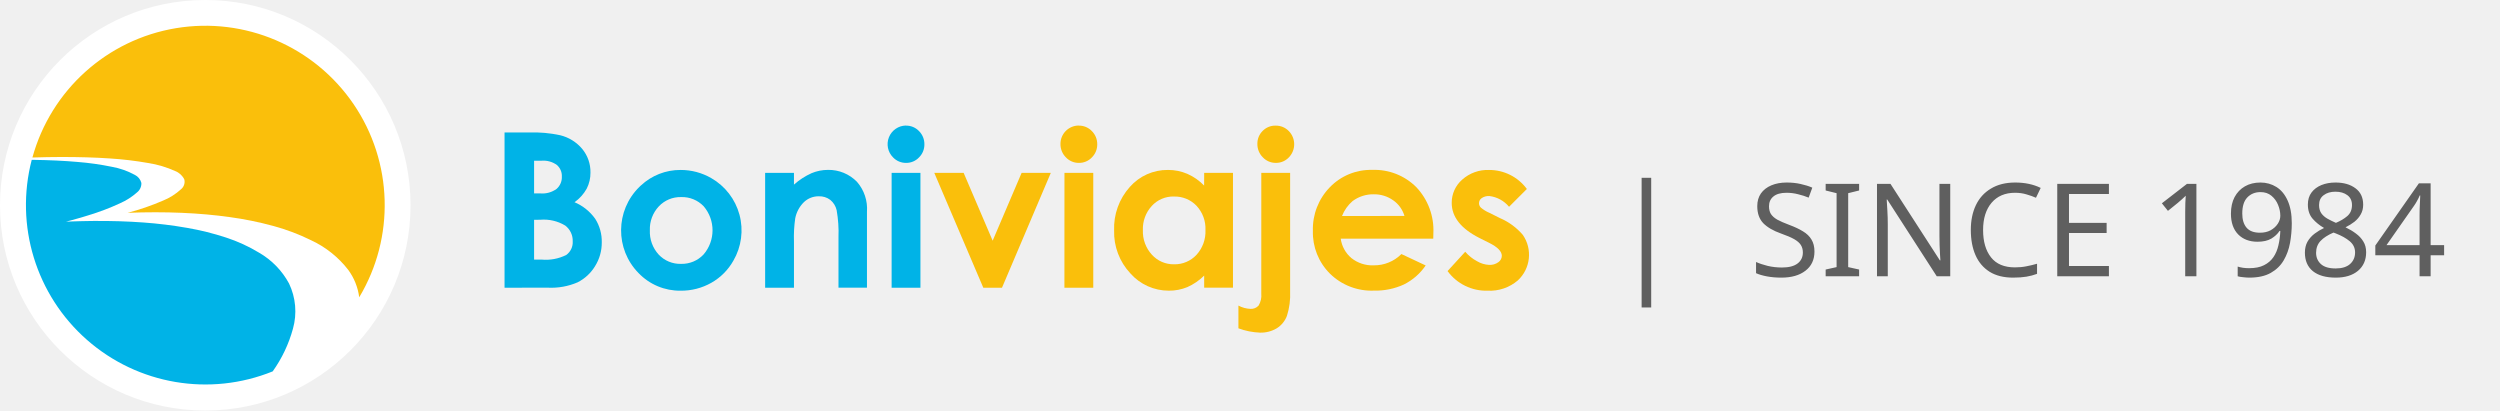
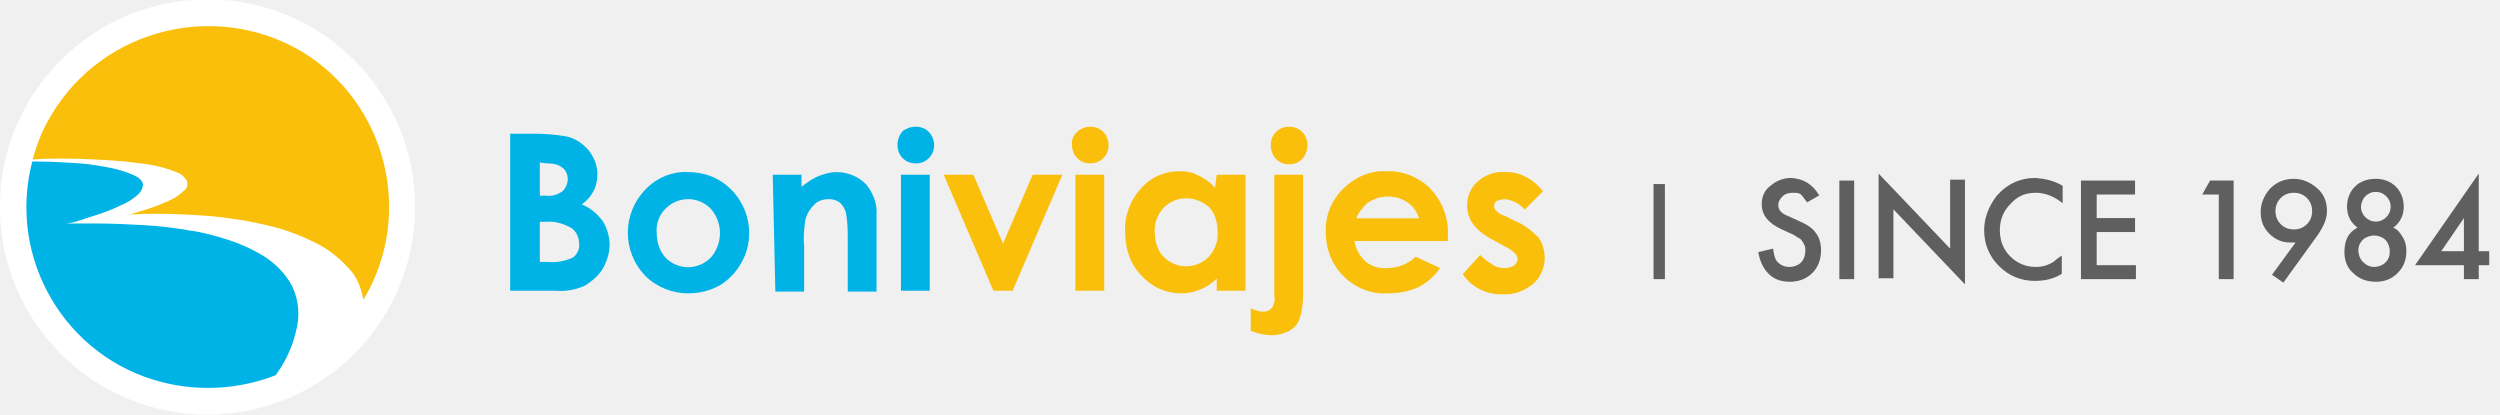
- <svg xmlns="http://www.w3.org/2000/svg" width="289.563" height="47.549" viewBox="0 0 289.563 47.549">
-   <g id="Grupo_160" data-name="Grupo 160" transform="translate(12.563 958)">
-     <circle id="Elipse_1" data-name="Elipse 1" cx="23.775" cy="23.775" r="23.775" transform="translate(-12.563 -958)" fill="#fff" />
-     <g id="Grupo_1724" data-name="Grupo 1724" transform="translate(-8.812 -955.017)">
-       <path id="Trazado_696" data-name="Trazado 696" d="M246.5,482.415c2.028,0,3.914.052,5.593.168a40.3,40.3,0,0,1,4.47.531,12.072,12.072,0,0,1,3.124.931,1.963,1.963,0,0,1,1.055.969,1.115,1.115,0,0,1-.391,1.145,6.886,6.886,0,0,1-2.075,1.308,28.434,28.434,0,0,1-4.095,1.414c2.183-.085,4.272-.083,6.237,0s3.829.248,5.579.495a39.145,39.145,0,0,1,5.015,1.018,24.016,24.016,0,0,1,4.438,1.677,11.644,11.644,0,0,1,4.277,3.416A6.818,6.818,0,0,1,281,498.666a20.775,20.775,0,1,0-37.852-16.19C244.309,482.438,245.432,482.418,246.5,482.415Z" transform="translate(-243.145 -467.215)" fill="#fabf0b" />
+ <svg xmlns="http://www.w3.org/2000/svg" version="1.1" id="Capa_1" x="0px" y="0px" viewBox="0 0 286.6 47.5" style="enable-background:new 0 0 286.6 47.5;" xml:space="preserve">
+   <style type="text/css">
+ 	.st0{fill:#FFFFFF;}
+ 	.st1{fill:#FABF0B;}
+ 	.st2{fill:#00B3E7;}
+ 	.st3{enable-background:new    ;}
+ 	.st4{fill:#5F5F5F;}
+ </style>
+   <g id="Grupo_178" transform="translate(-47.437 1084)">
+     <g id="Grupo_177" transform="translate(-182.577 -1540.771)">
+       <circle id="Elipse_1" class="st0" cx="253.8" cy="480.5" r="23.8" />
+       <g id="Grupo_1724" transform="translate(233.765 459.754)">
+         <path id="Trazado_696" class="st1" d="M3.4,15.2c2,0,3.9,0.1,5.6,0.2c1.5,0.1,3,0.3,4.5,0.5c1.1,0.2,2.1,0.5,3.1,0.9     c0.5,0.2,0.8,0.5,1.1,1c0.1,0.4,0,0.9-0.4,1.1c-0.6,0.6-1.3,1-2.1,1.3c-1.3,0.6-2.7,1-4.1,1.4c2.2-0.1,4.3-0.1,6.2,0     s3.8,0.2,5.6,0.5c1.7,0.2,3.4,0.6,5,1c1.5,0.4,3,1,4.4,1.7c1.7,0.8,3.1,2,4.3,3.4c0.7,0.9,1.1,2,1.3,3.2     c5.9-9.8,2.7-22.6-7.1-28.5C20.9-2.9,8.1,0.3,2.2,10.1c-1,1.6-1.7,3.3-2.2,5.2C1.2,15.2,2.3,15.2,3.4,15.2z" />
+       </g>
+       <g id="Grupo_1726" transform="translate(233.014 475.287)">
+         <g id="Grupo_1725">
+           <path id="Trazado_697" class="st2" d="M30.5,14.3c-0.8-1.5-2-2.7-3.5-3.6C25.8,10,24.5,9.4,23.2,9c-1.5-0.5-3-0.9-4.5-1.1      c-1.7-0.3-3.4-0.5-5.1-0.6c-1.8-0.1-3.7-0.2-5.8-0.2L7,7.1c-0.3,0-0.5,0-0.8,0l-0.8,0l-0.8,0L5.3,7L6,6.8      c0.2-0.1,0.4-0.1,0.6-0.2S7,6.5,7.2,6.4C8.5,6,9.7,5.6,10.9,5c0.7-0.3,1.4-0.7,2-1.3c0.3-0.3,0.5-0.7,0.5-1.1      c-0.1-0.4-0.4-0.7-0.8-0.9C11.8,1.3,10.9,1,10,0.8C8.6,0.5,7.3,0.3,6,0.2C4.5,0.1,2.7,0,0.9,0H0.7c-2.9,11.1,3.8,22.5,14.9,25.3      c4.3,1.1,8.9,0.8,13-0.8c1.1-1.5,1.9-3.2,2.3-4.9C31.4,17.8,31.3,16,30.5,14.3z" />
+         </g>
+       </g>
+       <path id="Trazado_698" class="st2" d="M288.5,490.1v-18h2.8c1.2,0,2.4,0.1,3.6,0.3c1,0.2,1.9,0.8,2.6,1.6c0.6,0.8,1,1.7,1,2.7    c0,0.6-0.1,1.3-0.4,1.9c-0.3,0.6-0.8,1.2-1.4,1.6c1,0.4,1.8,1.1,2.4,1.9c0.5,0.8,0.8,1.8,0.8,2.7c0,1-0.3,1.9-0.8,2.8    c-0.5,0.8-1.2,1.4-2,1.9c-1.1,0.5-2.2,0.7-3.4,0.6L288.5,490.1z M291.9,475.4v3.8h0.7c0.7,0.1,1.3-0.1,1.9-0.5    c0.4-0.4,0.6-0.9,0.6-1.4c0-0.5-0.2-1-0.6-1.3c-0.5-0.4-1.1-0.5-1.8-0.5L291.9,475.4z M291.9,482.2v4.6h0.9c1,0.1,2-0.1,2.9-0.5    c0.5-0.4,0.8-1,0.7-1.6c0-0.7-0.3-1.4-0.9-1.8c-0.9-0.5-1.9-0.8-2.9-0.7L291.9,482.2z" />
+       <path id="Trazado_699" class="st2" d="M308.9,476.5c1.2,0,2.5,0.3,3.5,0.9c3.3,1.9,4.5,6.2,2.6,9.5c0,0,0,0,0,0    c-0.6,1.1-1.5,2-2.5,2.6c-1.1,0.6-2.3,0.9-3.6,0.9c-1.8,0-3.6-0.7-4.9-2c-2.7-2.8-2.7-7.2,0.1-10c0,0,0,0,0,0    c0.1-0.1,0.1-0.1,0.2-0.2C305.5,477.1,307.1,476.4,308.9,476.5z M308.9,479.6c-1,0-1.9,0.4-2.6,1.1c-0.7,0.7-1.1,1.7-1,2.8    c0,1,0.3,2,1,2.8c0.7,0.7,1.6,1.1,2.6,1.1c1,0,1.9-0.4,2.6-1.1c1.4-1.6,1.4-4,0-5.6C310.8,480,309.9,479.6,308.9,479.6    L308.9,479.6z" />
+       <path id="Trazado_700" class="st2" d="M318.6,476.8h3.3v1.4c0.6-0.5,1.3-1,2.1-1.3c0.6-0.2,1.2-0.4,1.9-0.4c1.3,0,2.5,0.5,3.4,1.4    c0.8,1,1.3,2.2,1.2,3.5v8.8h-3.3v-5.8c0-1.1,0-2.1-0.2-3.2c-0.1-0.5-0.4-0.9-0.7-1.2c-0.4-0.3-0.8-0.4-1.3-0.4    c-0.6,0-1.3,0.2-1.7,0.7c-0.5,0.5-0.9,1.2-1,1.9c-0.1,0.9-0.2,1.8-0.1,2.7v5.3h-3.3L318.6,476.8z" />
+       <path id="Trazado_701" class="st2" d="M335,471.3c0.6,0,1.1,0.2,1.5,0.6c0.4,0.4,0.6,1,0.6,1.5c0,0.6-0.2,1.1-0.6,1.5    c-0.4,0.4-0.9,0.6-1.5,0.6c-0.6,0-1.1-0.2-1.5-0.6c-0.8-0.8-0.8-2.2,0-3.1C333.9,471.5,334.4,471.3,335,471.3L335,471.3z     M333.3,476.8h3.3v13.3h-3.3V476.8z" />
+       <path id="Trazado_702" class="st1" d="M338.2,476.8h3.4l3.4,7.9l3.4-7.9h3.4l-5.7,13.3h-2.2L338.2,476.8z" />
+       <path id="Trazado_703" class="st1" d="M355,471.3c0.6,0,1.1,0.2,1.5,0.6c0.4,0.4,0.6,1,0.6,1.5c0,0.6-0.2,1.1-0.6,1.5    c-0.4,0.4-0.9,0.6-1.5,0.6c-0.6,0-1.1-0.2-1.5-0.6c-0.4-0.4-0.6-1-0.6-1.6C352.8,472.3,353.8,471.3,355,471.3L355,471.3z     M353.3,476.8h3.3v13.3h-3.3L353.3,476.8z" />
+       <path id="Trazado_704" class="st1" d="M369.5,476.8h3.3v13.3h-3.3v-1.4c-0.6,0.6-1.2,1-2,1.3c-0.7,0.3-1.4,0.4-2.1,0.4    c-1.7,0-3.3-0.7-4.5-2c-1.3-1.3-1.9-3.1-1.9-5c-0.1-1.9,0.6-3.7,1.8-5c1.1-1.3,2.7-2,4.4-2c0.8,0,1.5,0.1,2.2,0.5    c0.7,0.3,1.4,0.8,1.9,1.4L369.5,476.8z M366,479.5c-1,0-1.9,0.4-2.6,1.1c-0.7,0.8-1.1,1.8-1,2.8c0,1,0.3,2.1,1,2.8    c0.7,0.7,1.6,1.1,2.6,1.1c1,0,1.9-0.4,2.6-1.1c0.7-0.8,1.1-1.8,1-2.9c0-1-0.3-2.1-1-2.8C367.9,479.9,367,479.5,366,479.5    L366,479.5z" />
+       <path id="Trazado_705" class="st1" d="M376.1,476.8h3.3v13.7c0,1-0.1,1.9-0.4,2.8c-0.2,0.6-0.6,1.1-1.2,1.4    c-0.6,0.3-1.3,0.5-1.9,0.5c-0.9,0-1.7-0.2-2.5-0.5v-2.6c0.4,0.2,0.9,0.4,1.4,0.4c0.4,0,0.7-0.1,1-0.4c0.3-0.4,0.4-0.9,0.3-1.4    L376.1,476.8z M377.8,471.3c0.6,0,1.1,0.2,1.5,0.6c0.8,0.8,0.8,2.2,0,3.1c-0.4,0.4-0.9,0.6-1.5,0.6c-0.6,0-1.1-0.2-1.5-0.6    c-0.4-0.4-0.6-1-0.6-1.6c0-0.6,0.2-1.1,0.6-1.5C376.7,471.5,377.2,471.3,377.8,471.3L377.8,471.3z" />
+       <path id="Trazado_706" class="st1" d="M396,484.4h-10.7c0.1,0.9,0.6,1.7,1.2,2.3c0.7,0.6,1.6,0.9,2.6,0.8c1.2,0,2.4-0.5,3.2-1.3    l2.8,1.3c-0.6,0.9-1.5,1.7-2.5,2.2c-1.1,0.5-2.3,0.7-3.5,0.7c-1.9,0.1-3.7-0.6-5.1-2c-1.3-1.3-2-3.1-2-4.9c-0.1-1.9,0.6-3.7,2-5.1    c1.3-1.3,3.1-2.1,4.9-2c1.9-0.1,3.8,0.7,5.1,2c1.3,1.4,2.1,3.3,2,5.3L396,484.4z M392.7,481.8c-0.2-0.7-0.7-1.4-1.3-1.8    c-0.7-0.5-1.5-0.7-2.3-0.7c-0.9,0-1.7,0.3-2.4,0.8c-0.5,0.5-1,1.1-1.2,1.7L392.7,481.8z" />
+       <path id="Trazado_707" class="st1" d="M406.9,478.7l-2.1,2.1c-0.6-0.7-1.4-1.1-2.3-1.2c-0.3,0-0.6,0.1-0.9,0.2    c-0.2,0.1-0.3,0.4-0.3,0.6c0,0.2,0.1,0.4,0.2,0.5c0.3,0.3,0.6,0.5,1,0.6l1.2,0.6c1,0.4,1.9,1.1,2.7,1.9c1.1,1.7,0.9,3.9-0.6,5.3    c-1,0.8-2.2,1.3-3.5,1.2c-1.8,0.1-3.6-0.8-4.6-2.3l2-2.2c0.4,0.4,0.9,0.8,1.4,1.1c0.4,0.3,0.9,0.4,1.4,0.4c0.4,0,0.8-0.1,1.1-0.3    c0.2-0.2,0.4-0.4,0.4-0.7c0-0.5-0.5-1-1.5-1.5l-1.1-0.6c-2.2-1.1-3.2-2.4-3.2-4.1c0-1,0.4-2,1.2-2.7c0.9-0.8,2-1.2,3.1-1.1    C404.2,476.4,405.8,477.3,406.9,478.7L406.9,478.7z" />
    </g>
-     <g id="Grupo_1726" data-name="Grupo 1726" transform="translate(-9.563 -939.484)">
-       <g id="Grupo_1725" data-name="Grupo 1725">
-         <path id="Trazado_697" data-name="Trazado 697" d="M270.992,535.911a9.109,9.109,0,0,0-3.468-3.567,18.288,18.288,0,0,0-3.826-1.754,31.645,31.645,0,0,0-4.484-1.118,49.9,49.9,0,0,0-5.1-.628c-1.806-.132-3.742-.192-5.785-.176l-.77.011c-.258,0-.52.009-.785.016l-.8.024-.81.031.69-.184.656-.184c.214-.061.421-.121.628-.182s.4-.121.594-.181a27.927,27.927,0,0,0,3.686-1.4,7.469,7.469,0,0,0,1.965-1.257,1.318,1.318,0,0,0,.507-1.1,1.44,1.44,0,0,0-.763-.933,8.766,8.766,0,0,0-2.654-.934,32.576,32.576,0,0,0-3.991-.564c-1.517-.134-3.24-.214-5.117-.241h-.174a20.783,20.783,0,0,0,27.91,24.5,15.562,15.562,0,0,0,2.345-4.94A7.452,7.452,0,0,0,270.992,535.911Z" transform="translate(-240.515 -521.591)" fill="#00b3e7" />
-       </g>
+     <g class="st3">
+       <path class="st4" d="M238.3-1052h-1.3v-10.9h1.3V-1052z" />
    </g>
-     <path id="Trazado_698" data-name="Trazado 698" d="M434.593,528.445V510.466h2.827a14.637,14.637,0,0,1,3.6.314,4.816,4.816,0,0,1,2.57,1.589,4.178,4.178,0,0,1,.955,2.738,3.993,3.993,0,0,1-.434,1.864,4.744,4.744,0,0,1-1.414,1.571,5.63,5.63,0,0,1,2.4,1.926,4.87,4.87,0,0,1,.757,2.731,5.1,5.1,0,0,1-.785,2.763,5.005,5.005,0,0,1-2.02,1.863,7.738,7.738,0,0,1-3.413.617Zm3.422-14.709v3.788h.749a2.783,2.783,0,0,0,1.858-.525,1.791,1.791,0,0,0,.608-1.431,1.67,1.67,0,0,0-.576-1.338,2.64,2.64,0,0,0-1.754-.495Zm0,6.845v4.606h.858a5.291,5.291,0,0,0,2.875-.539,1.812,1.812,0,0,0,.741-1.57,2.2,2.2,0,0,0-.87-1.834,4.811,4.811,0,0,0-2.893-.671Z" transform="translate(-388.717 -1453.121)" fill="#00b3e7" />
-     <path id="Trazado_699" data-name="Trazado 699" d="M488.751,525.682a7.06,7.06,0,0,1,3.539.942,6.978,6.978,0,0,1,2.571,9.559,6.737,6.737,0,0,1-2.547,2.562,7.042,7.042,0,0,1-3.558.922,6.634,6.634,0,0,1-4.883-2.042,7.05,7.05,0,0,1,.087-9.97q.087-.086.177-.168A6.677,6.677,0,0,1,488.751,525.682Zm.055,3.141a3.436,3.436,0,0,0-2.59,1.081,3.841,3.841,0,0,0-1.033,2.769,3.912,3.912,0,0,0,1.021,2.811,3.42,3.42,0,0,0,2.59,1.076,3.456,3.456,0,0,0,2.609-1.087,4.291,4.291,0,0,0,.019-5.579,3.456,3.456,0,0,0-2.615-1.071Z" transform="translate(-422.476 -1463.997)" fill="#00b3e7" />
-     <path id="Trazado_700" data-name="Trazado 700" d="M540.256,526h3.338v1.363a7.989,7.989,0,0,1,2.056-1.332,4.962,4.962,0,0,1,1.885-.374,4.571,4.571,0,0,1,3.357,1.381,4.748,4.748,0,0,1,1.159,3.473V539.3h-3.3v-5.824a14.714,14.714,0,0,0-.214-3.162,2.158,2.158,0,0,0-.744-1.189,2.082,2.082,0,0,0-1.31-.41,2.457,2.457,0,0,0-1.737.678,3.611,3.611,0,0,0-1.005,1.874,15.092,15.092,0,0,0-.146,2.7v5.34h-3.339Z" transform="translate(-464.197 -1463.98)" fill="#00b3e7" />
-     <path id="Trazado_701" data-name="Trazado 701" d="M592.06,507.684a2.042,2.042,0,0,1,1.5.628,2.114,2.114,0,0,1,.628,1.539,2.087,2.087,0,0,1-.628,1.522,2.019,2.019,0,0,1-1.488.628,2.041,2.041,0,0,1-1.517-.642,2.161,2.161,0,0,1,1.492-3.685Zm-1.668,5.475h3.338v13.3h-3.338Z" transform="translate(-499.683 -1451.134)" fill="#00b3e7" />
-     <path id="Trazado_702" data-name="Trazado 702" d="M608.848,526.875h3.4l3.36,7.853,3.352-7.853h3.382l-5.654,13.3h-2.164Z" transform="translate(-513.196 -1464.849)" fill="#fabf0b" />
-     <path id="Trazado_703" data-name="Trazado 703" d="M662.143,507.684a2.041,2.041,0,0,1,1.5.628,2.113,2.113,0,0,1,.628,1.539,2.087,2.087,0,0,1-.628,1.522,2.018,2.018,0,0,1-1.487.628,2.04,2.04,0,0,1-1.517-.642,2.147,2.147,0,0,1-.628-1.558,2.125,2.125,0,0,1,2.12-2.127Zm-1.668,5.475h3.336v13.3h-3.342Z" transform="translate(-549.746 -1451.134)" fill="#fabf0b" />
-     <path id="Trazado_704" data-name="Trazado 704" d="M692.179,526.006h3.336v13.3h-3.336v-1.4a6.569,6.569,0,0,1-1.96,1.338,5.482,5.482,0,0,1-2.13.408,5.915,5.915,0,0,1-4.456-2,6.968,6.968,0,0,1-1.885-4.968,7.144,7.144,0,0,1,1.819-5.048,5.794,5.794,0,0,1,4.418-1.968,5.613,5.613,0,0,1,2.246.453,6.123,6.123,0,0,1,1.941,1.357Zm-3.507,2.739a3.368,3.368,0,0,0-2.569,1.1,3.94,3.94,0,0,0-1.024,2.805,3.983,3.983,0,0,0,1.042,2.835,3.374,3.374,0,0,0,2.565,1.112,3.439,3.439,0,0,0,2.607-1.1,4,4,0,0,0,1.035-2.867,3.884,3.884,0,0,0-1.035-2.811,3.478,3.478,0,0,0-2.62-1.07Z" transform="translate(-565.268 -1463.985)" fill="#fabf0b" />
-     <path id="Trazado_705" data-name="Trazado 705" d="M734.8,513.182h3.338V526.92a8.092,8.092,0,0,1-.372,2.827,2.907,2.907,0,0,1-1.181,1.437,3.614,3.614,0,0,1-1.943.5,8.143,8.143,0,0,1-2.493-.5v-2.633a3.235,3.235,0,0,0,1.381.38,1.172,1.172,0,0,0,.953-.38,2.235,2.235,0,0,0,.314-1.391Zm1.662-5.475a2.069,2.069,0,0,1,1.522.628,2.182,2.182,0,0,1,0,3.058,2.018,2.018,0,0,1-1.49.628,2.042,2.042,0,0,1-1.522-.646,2.155,2.155,0,0,1-.628-1.56,2.054,2.054,0,0,1,.617-1.5,2.032,2.032,0,0,1,1.5-.609Z" transform="translate(-601.272 -1451.156)" fill="#fabf0b" />
-     <path id="Trazado_706" data-name="Trazado 706" d="M776.3,533.606H765.582a3.573,3.573,0,0,0,1.241,2.255,3.893,3.893,0,0,0,2.574.837,4.444,4.444,0,0,0,3.214-1.308l2.811,1.321a6.645,6.645,0,0,1-2.513,2.2,7.885,7.885,0,0,1-3.484.715,6.882,6.882,0,0,1-5.1-1.974,6.717,6.717,0,0,1-1.968-4.944,6.942,6.942,0,0,1,1.962-5.054,6.587,6.587,0,0,1,4.919-2.011,6.833,6.833,0,0,1,5.108,2.011,7.262,7.262,0,0,1,1.968,5.31Zm-3.336-2.628a3.349,3.349,0,0,0-1.3-1.809,3.778,3.778,0,0,0-2.259-.7,3.991,3.991,0,0,0-2.449.785,4.355,4.355,0,0,0-1.223,1.728Z" transform="translate(-622.855 -1463.965)" fill="#fabf0b" />
-     <path id="Trazado_707" data-name="Trazado 707" d="M826.141,527.874l-2.065,2.066a3.494,3.494,0,0,0-2.285-1.246,1.44,1.44,0,0,0-.881.239.714.714,0,0,0-.314.592.729.729,0,0,0,.2.495,3.721,3.721,0,0,0,1,.617l1.222.611a7.191,7.191,0,0,1,2.651,1.944,4.049,4.049,0,0,1-.581,5.281,4.986,4.986,0,0,1-3.488,1.186,5.549,5.549,0,0,1-4.646-2.273L819,535.149a4.747,4.747,0,0,0,1.376,1.1,3.034,3.034,0,0,0,1.4.422,1.666,1.666,0,0,0,1.063-.314.92.92,0,0,0,.4-.733q0-.771-1.453-1.5l-1.125-.562q-3.226-1.626-3.226-4.069a3.535,3.535,0,0,1,1.216-2.7,4.417,4.417,0,0,1,3.11-1.118,5.4,5.4,0,0,1,4.376,2.2Z" transform="translate(-661.853 -1463.989)" fill="#fabf0b" />
-     <text id="_SINCE_1984" data-name="|  SINCE 1984" transform="translate(174 -926)" fill="#5f5f5f" font-size="15" font-family="FuturaStd-Book, Futura Std">
-       <tspan x="0" y="0" xml:space="preserve">|  SINCE 1984</tspan>
-     </text>
+     <g class="st3">
+       <path class="st4" d="M256-1061.6l-1.4,0.8c-0.3-0.4-0.5-0.7-0.7-0.9c-0.2-0.2-0.6-0.2-0.9-0.2c-0.5,0-0.9,0.1-1.2,0.4    c-0.3,0.3-0.5,0.6-0.5,1c0,0.6,0.4,1,1.2,1.3l1.1,0.5c0.9,0.4,1.6,0.8,2,1.4c0.4,0.5,0.6,1.2,0.6,2c0,1-0.3,1.9-1,2.6    c-0.7,0.7-1.6,1-2.6,1c-1,0-1.8-0.3-2.4-0.9c-0.6-0.6-1-1.4-1.2-2.5l1.7-0.4c0.1,0.7,0.2,1.1,0.4,1.4c0.4,0.5,0.9,0.7,1.5,0.7    c0.5,0,1-0.2,1.3-0.5s0.5-0.8,0.5-1.4c0-0.2,0-0.4-0.1-0.6c-0.1-0.2-0.2-0.4-0.3-0.5c-0.1-0.2-0.3-0.3-0.5-0.4    c-0.2-0.1-0.4-0.3-0.7-0.4l-1.1-0.5c-1.5-0.7-2.3-1.6-2.3-2.9c0-0.8,0.3-1.6,1-2.1c0.7-0.6,1.5-0.9,2.4-0.9    C254.2-1063.5,255.2-1062.9,256-1061.6z" />
+       <path class="st4" d="M260-1063.3v11.3h-1.7v-11.3H260z" />
+       <path class="st4" d="M262.8-1052v-12.1l8.2,8.6v-7.9h1.7v12l-8.2-8.6v7.9H262.8z" />
+       <path class="st4" d="M283.9-1062.7v2c-1-0.8-2-1.2-3.1-1.2c-1.2,0-2.1,0.4-2.9,1.3c-0.8,0.8-1.2,1.8-1.2,3c0,1.2,0.4,2.2,1.2,3    c0.8,0.8,1.8,1.2,2.9,1.2c0.6,0,1.1-0.1,1.5-0.3c0.2-0.1,0.5-0.2,0.7-0.4s0.5-0.4,0.8-0.6v2.1c-1,0.6-2,0.8-3.1,0.8    c-1.6,0-3-0.6-4.1-1.7c-1.1-1.1-1.7-2.5-1.7-4.1c0-1.4,0.5-2.7,1.4-3.9c1.2-1.4,2.7-2.1,4.5-2.1    C281.9-1063.5,282.9-1063.3,283.9-1062.7z" />
+       <path class="st4" d="M292.3-1061.7h-4.5v2.7h4.4v1.6h-4.4v3.8h4.5v1.6H286v-11.3h6.2V-1061.7z" />
+       <path class="st4" d="M301.9-1061.7h-2l0.9-1.6h2.7v11.3h-1.7V-1061.7z" />
+       <path class="st4" d="M309.2-1051.6l-1.3-0.9l2.7-3.7c-0.1,0-0.3,0-0.4,0s-0.2,0-0.2,0c-0.9,0-1.7-0.3-2.4-1c-0.7-0.7-1-1.5-1-2.5    c0-1,0.4-1.9,1.1-2.7c0.7-0.7,1.6-1.1,2.7-1.1c1,0,1.9,0.4,2.7,1.1c0.8,0.7,1.1,1.6,1.1,2.6c0,0.9-0.4,1.8-1.1,2.8L309.2-1051.6z     M308.3-1059.8c0,0.6,0.2,1.1,0.6,1.5c0.4,0.4,0.9,0.6,1.5,0.6c0.6,0,1.1-0.2,1.5-0.6c0.4-0.4,0.6-0.9,0.6-1.5s-0.2-1.1-0.6-1.5    c-0.4-0.4-0.9-0.6-1.5-0.6c-0.6,0-1.1,0.2-1.5,0.6C308.5-1060.9,308.3-1060.4,308.3-1059.8z" />
+       <path class="st4" d="M317.7-1057.9c-0.8-0.6-1.2-1.4-1.2-2.4c0-0.9,0.3-1.7,0.9-2.3c0.6-0.6,1.4-0.9,2.4-0.9    c0.9,0,1.7,0.3,2.3,0.9c0.6,0.6,0.9,1.4,0.9,2.3c0,1-0.4,1.8-1.2,2.4c0.5,0.2,0.8,0.6,1.1,1.1c0.3,0.5,0.4,1,0.4,1.6    c0,1-0.3,1.8-1,2.5s-1.5,1-2.5,1c-1,0-1.9-0.3-2.6-1c-0.7-0.6-1-1.5-1-2.4C316.2-1056.5,316.7-1057.4,317.7-1057.9z M317.8-1055.3    c0,0.5,0.2,1,0.5,1.3c0.4,0.4,0.8,0.6,1.3,0.6c0.5,0,1-0.2,1.3-0.5c0.4-0.4,0.5-0.8,0.5-1.3c0-0.5-0.2-1-0.5-1.3s-0.8-0.5-1.3-0.5    c-0.5,0-1,0.2-1.3,0.5C318-1056.2,317.8-1055.8,317.8-1055.3z M318.1-1060.3c0,0.5,0.2,0.9,0.5,1.2c0.3,0.3,0.7,0.5,1.2,0.5    c0.5,0,0.9-0.2,1.2-0.5c0.3-0.3,0.5-0.7,0.5-1.2s-0.2-0.9-0.5-1.2s-0.7-0.5-1.2-0.5c-0.5,0-0.9,0.2-1.2,0.5    S318.1-1060.7,318.1-1060.3z" />
+       <path class="st4" d="M331.6-1055.2h1.2v1.6h-1.2v1.6h-1.7v-1.6h-5.6l7.3-10.5V-1055.2z M329.9-1055.2v-3.8l-2.6,3.8H329.9z" />
+     </g>
  </g>
</svg>
